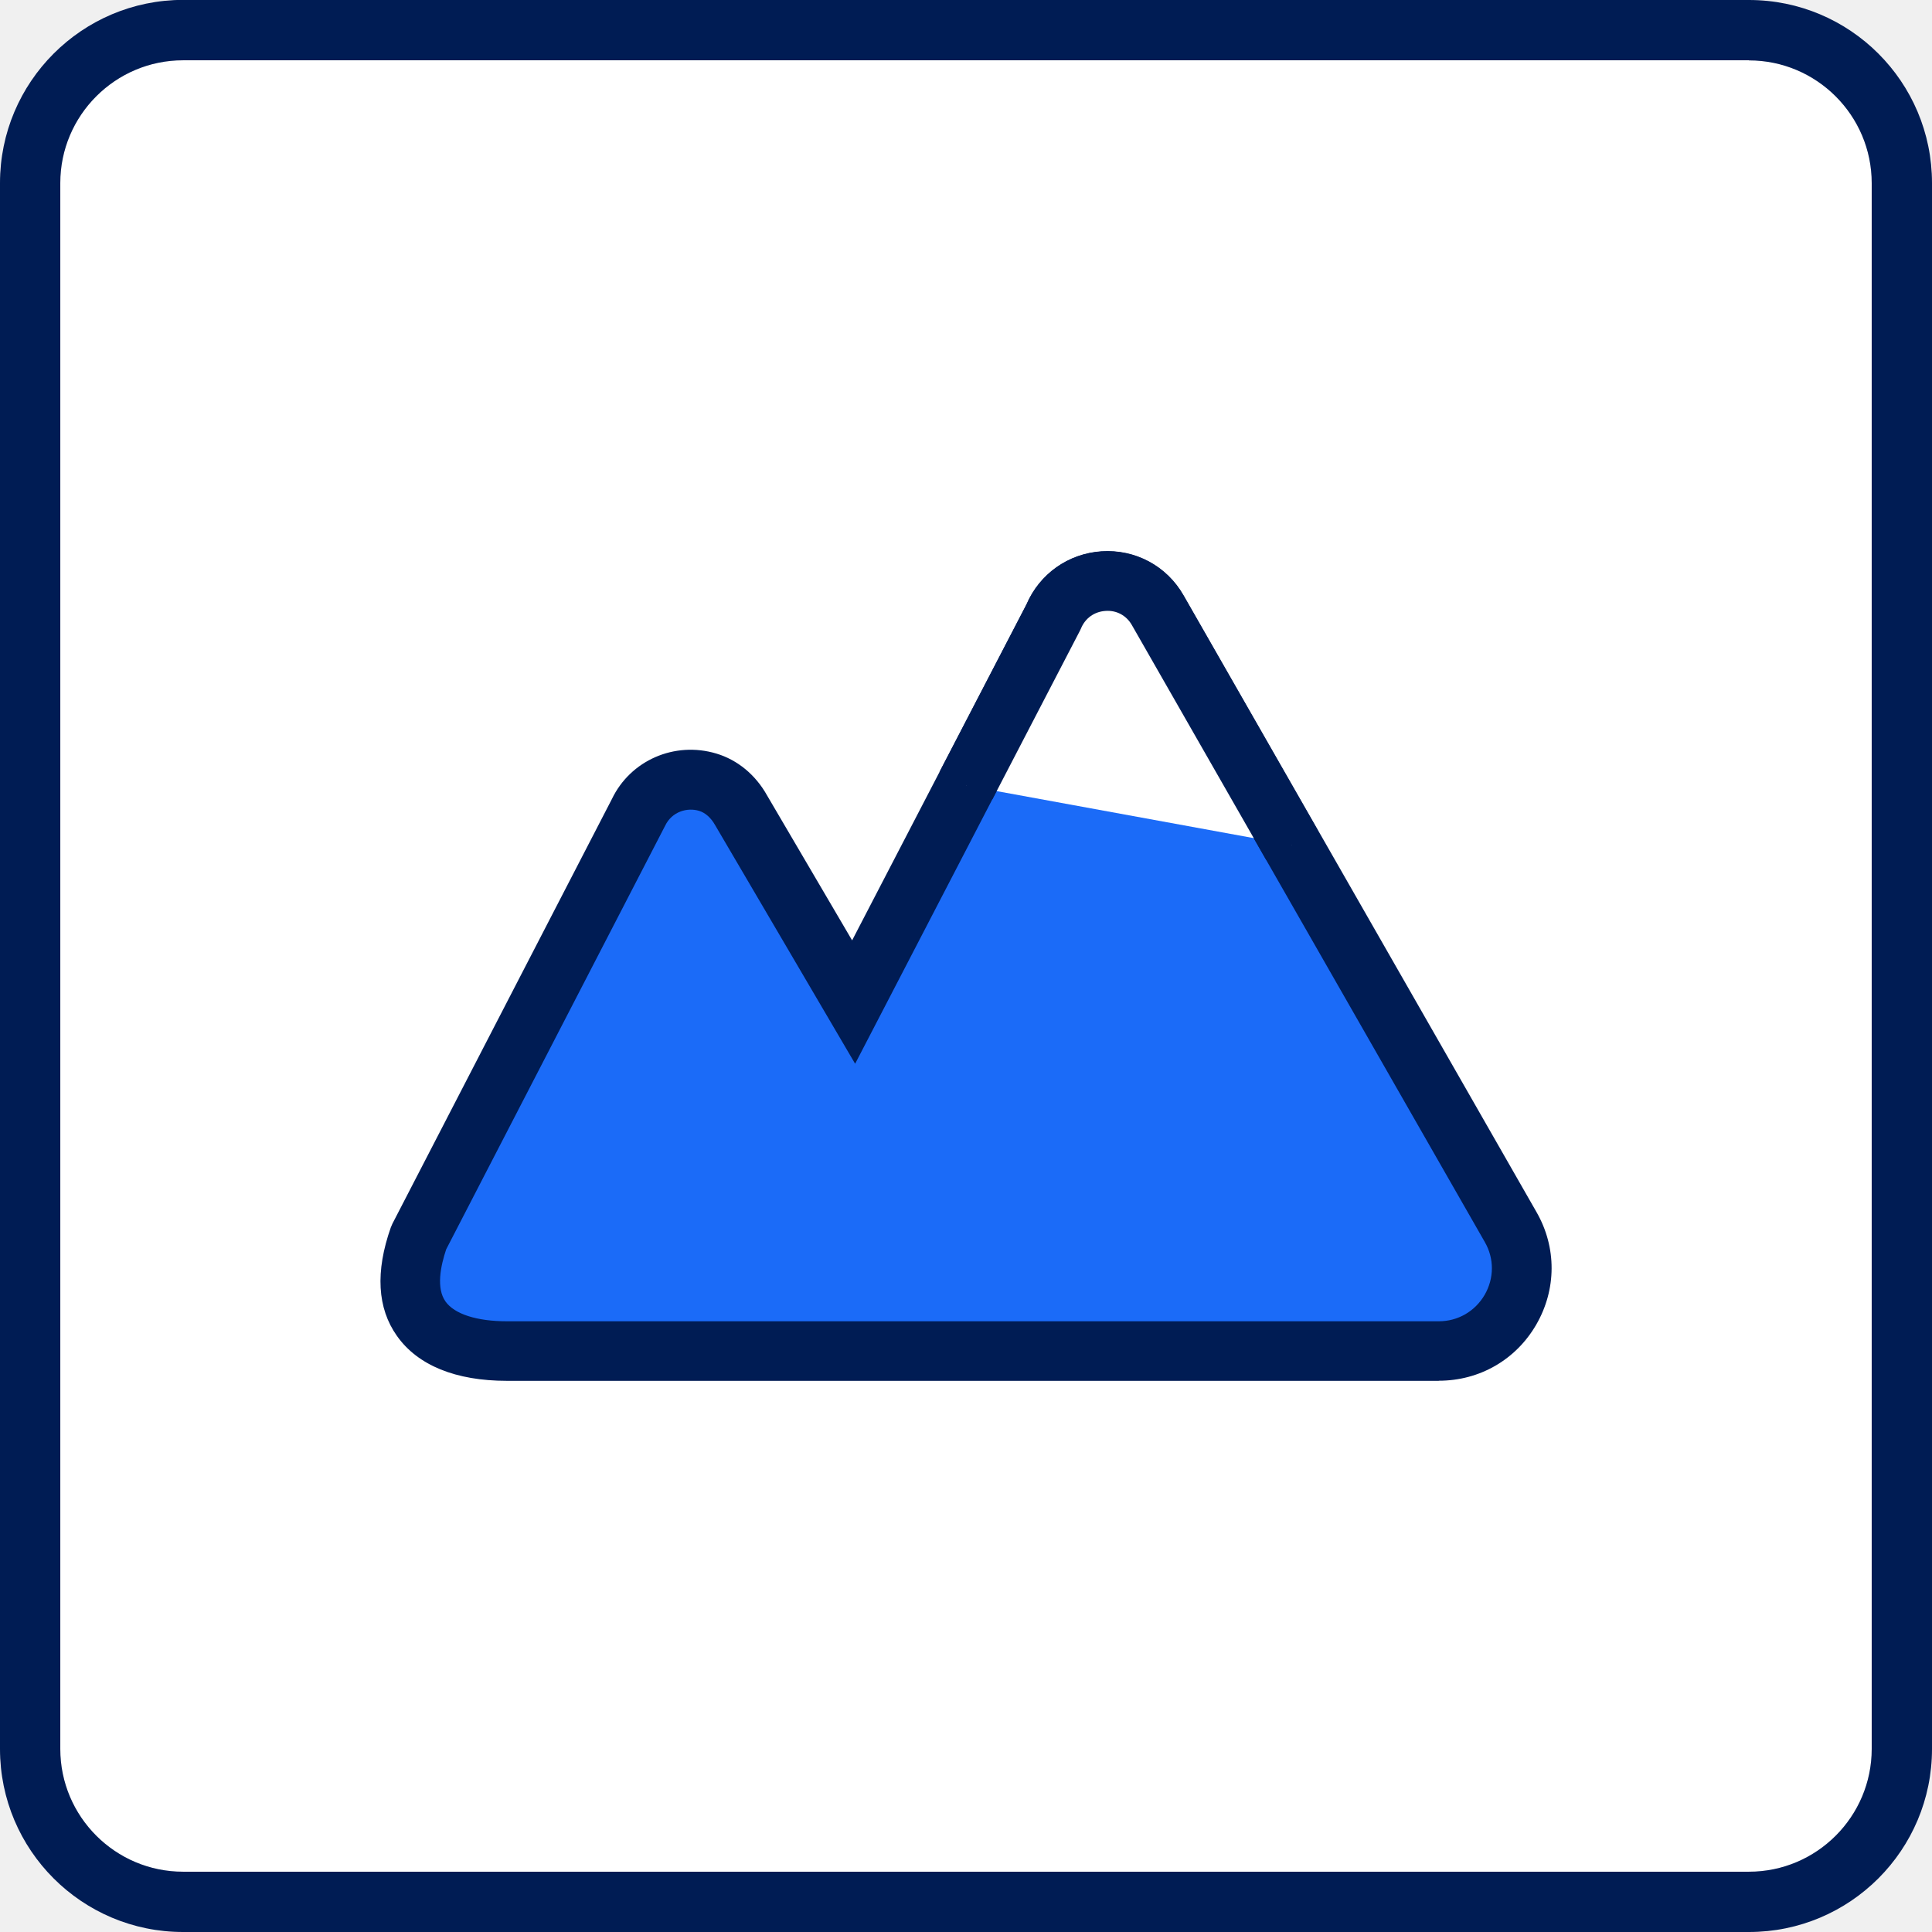
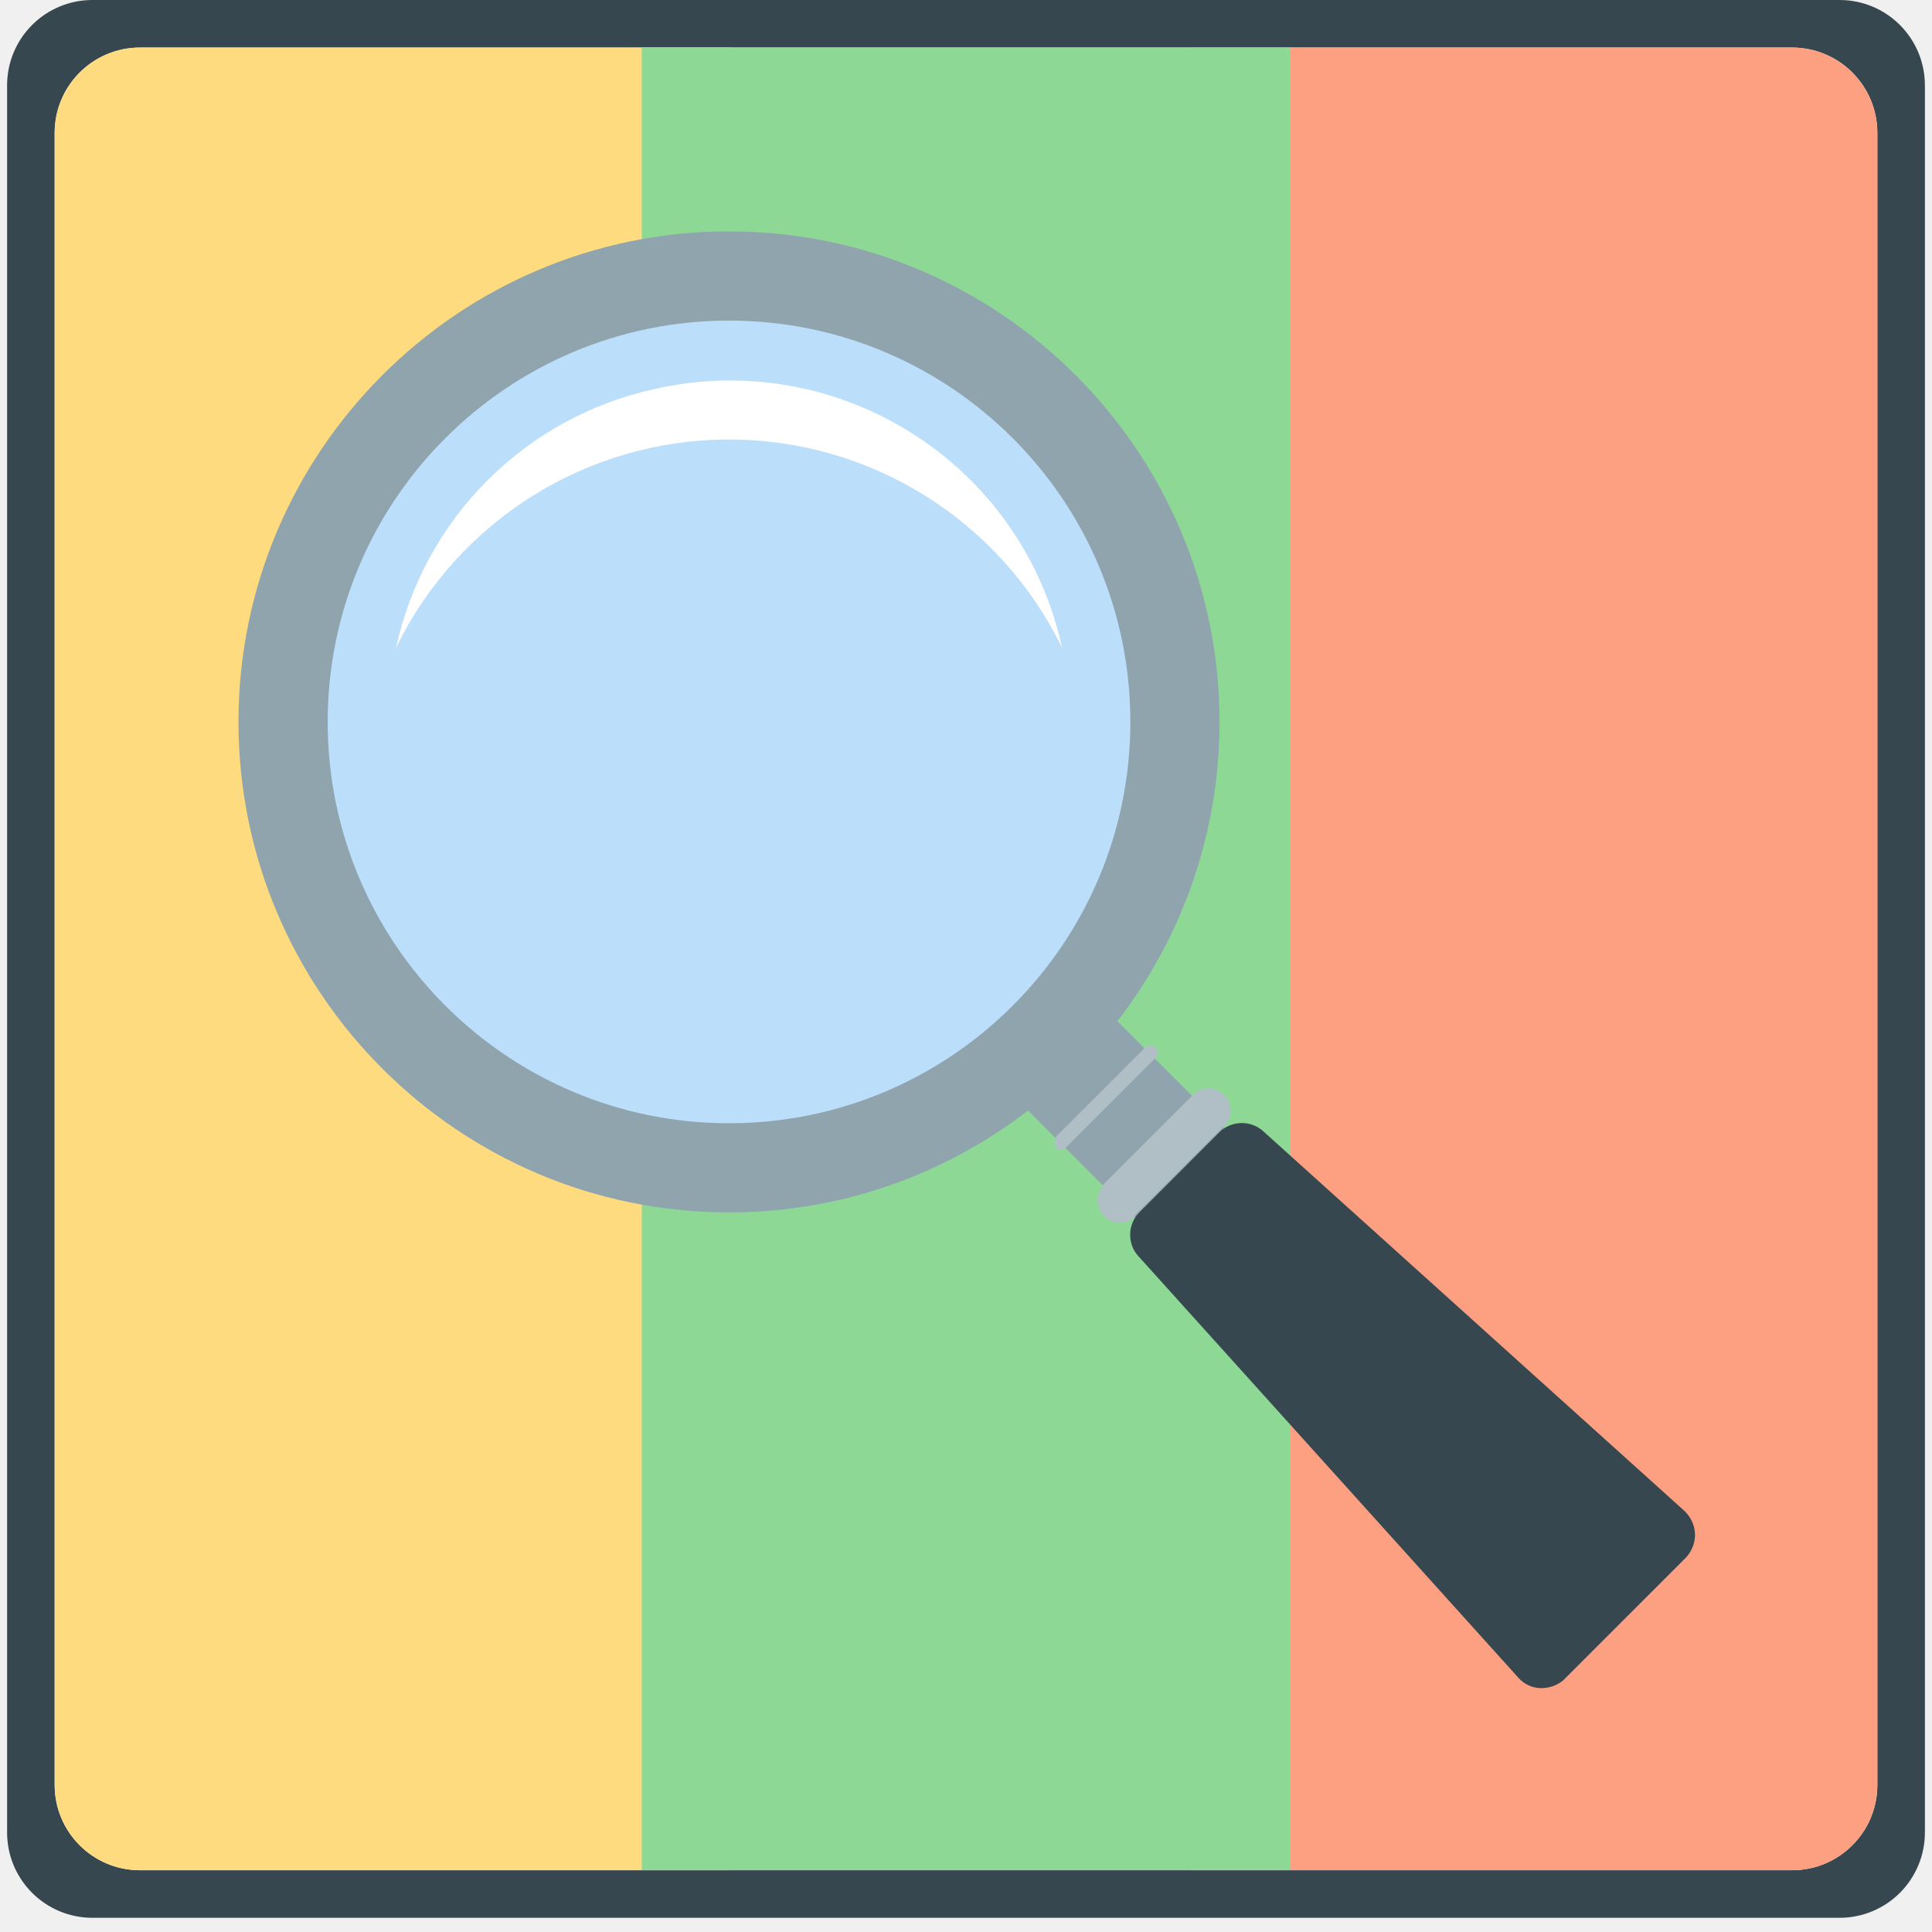
- <svg xmlns="http://www.w3.org/2000/svg" id="a" viewBox="0 0 179.75 179.75">
+ <svg xmlns="http://www.w3.org/2000/svg" width="180" zoomAndPan="magnify" viewBox="0 0 135 135" height="180" preserveAspectRatio="xMidYMid meet" version="1.0">
  <defs>
-     <style>.b{fill:#fff;}.c{fill:#1b6bf8;}.d{fill:#001c54;}</style>
+     <clipPath id="9db3ccf0aa">
+       <path d="M 0.496 0 L 134.504 0 L 134.504 134.008 L 0.496 134.008 Z M 0.496 0 " clip-rule="nonzero" />
+     </clipPath>
+     <clipPath id="65bbda4a07">
+       <path d="M 6.453 0 L 128.547 0 C 130.129 0 131.641 0.629 132.758 1.746 C 133.875 2.863 134.504 4.375 134.504 5.957 L 134.504 128.051 C 134.504 129.633 133.875 131.145 132.758 132.262 C 131.641 133.379 130.129 134.008 128.547 134.008 L 6.453 134.008 C 4.871 134.008 3.359 133.379 2.242 132.262 C 1.125 131.145 0.496 129.633 0.496 128.051 L 0.496 5.957 C 0.496 4.375 1.125 2.863 2.242 1.746 C 3.359 0.629 4.871 0 6.453 0 Z M 6.453 0 " clip-rule="nonzero" />
+     </clipPath>
+     <clipPath id="ccadc88168">
+       <path d="M 3.82 3.324 L 131.18 3.324 L 131.18 130.684 L 3.82 130.684 Z M 3.82 3.324 " clip-rule="nonzero" />
+     </clipPath>
+     <clipPath id="3e194cb73c">
+       <path d="M 9.777 3.324 L 125.223 3.324 C 128.512 3.324 131.18 5.992 131.18 9.281 L 131.18 124.727 C 131.18 128.016 128.512 130.684 125.223 130.684 L 9.777 130.684 C 6.488 130.684 3.82 128.016 3.82 124.727 L 3.82 9.281 C 3.82 5.992 6.488 3.324 9.777 3.324 Z M 9.777 3.324 " clip-rule="nonzero" />
+     </clipPath>
+     <clipPath id="cfec9fd888">
+       <path d="M 3.82 3.324 L 56.691 3.324 L 56.691 130.684 L 3.82 130.684 Z M 3.82 3.324 " clip-rule="nonzero" />
+     </clipPath>
+     <clipPath id="cdac396628">
+       <path d="M 9.777 3.324 L 50.734 3.324 C 54.023 3.324 56.691 5.992 56.691 9.281 L 56.691 124.727 C 56.691 128.016 54.023 130.684 50.734 130.684 L 9.777 130.684 C 6.488 130.684 3.82 128.016 3.82 124.727 L 3.82 9.281 C 3.82 5.992 6.488 3.324 9.777 3.324 Z M 9.777 3.324 " clip-rule="nonzero" />
+     </clipPath>
+     <clipPath id="78e301e00f">
+       <path d="M 77.32 3.324 L 131.18 3.324 L 131.18 130.684 L 77.32 130.684 Z M 77.32 3.324 " clip-rule="nonzero" />
+     </clipPath>
+     <clipPath id="855f5ee027">
+       <path d="M 83.277 3.324 L 125.223 3.324 C 128.512 3.324 131.18 5.992 131.18 9.281 L 131.18 124.727 C 131.18 128.016 128.512 130.684 125.223 130.684 L 83.277 130.684 C 79.988 130.684 77.32 128.016 77.32 124.727 L 77.32 9.281 C 77.32 5.992 79.988 3.324 83.277 3.324 Z M 83.277 3.324 " clip-rule="nonzero" />
+     </clipPath>
+     <clipPath id="461e20b04a">
+       <path d="M 44.844 3.324 L 90.156 3.324 L 90.156 130.684 L 44.844 130.684 Z M 44.844 3.324 " clip-rule="nonzero" />
+     </clipPath>
+     <clipPath id="ffa9bd17fa">
+       <path d="M 16.664 16.168 L 86 16.168 L 86 85 L 16.664 85 Z M 16.664 16.168 " clip-rule="nonzero" />
+     </clipPath>
+     <clipPath id="761c617c8d">
+       <path d="M 78 78 L 118.66 78 L 118.66 118 L 78 118 Z M 78 78 " clip-rule="nonzero" />
+     </clipPath>
  </defs>
-   <path class="b" d="M162.72,5.62c6.29,0,11.42,5.12,11.42,11.42V162.72c0,6.29-5.12,11.42-11.42,11.42H17.03c-6.29,0-11.42-5.12-11.42-11.42V17.03c0-6.29,5.12-11.42,11.42-11.42H162.72" />
-   <g>
-     <g>
-       <path class="c" d="M140.55,114.17l-32.84-57.39c-2.24-3.91-8-3.53-9.71,.64l-18.58,35.8-10.48-17.86c-.68-1.22-1.76-2.2-3.1-2.6-2.42-.73-5.24,.3-6.46,2.85l-20.42,39.51c-2.93,8.32,2.75,10.58,8.19,10.58h86.7c5.92,0,9.62-6.39,6.69-11.53Z" />
-       <path class="d" d="M133.86,128.47H47.16c-4.76,0-8.3-1.44-10.23-4.18-1.83-2.58-2.02-5.98-.57-10.09l.15-.35,20.42-39.51c1.72-3.59,5.82-5.4,9.72-4.23,1.97,.59,3.65,1.98,4.72,3.9l7.91,13.48,16.22-31.25c1.22-2.85,3.88-4.74,6.98-4.95,3.15-.21,6.08,1.36,7.64,4.1l32.84,57.39c1.88,3.28,1.86,7.19-.03,10.46-1.89,3.27-5.28,5.22-9.06,5.22Zm-92.34-12.26c-.53,1.58-.95,3.64-.07,4.88,.83,1.17,2.91,1.84,5.71,1.84h86.7c1.78,0,3.37-.92,4.27-2.46,.89-1.54,.9-3.38,.01-4.92l-32.84-57.39c-.51-.9-1.43-1.4-2.47-1.32-1.03,.07-1.88,.68-2.27,1.64l-.11,.23-20.89,40.26-13.02-22.19c-.39-.7-.93-1.17-1.5-1.34-1.08-.33-2.52,.05-3.16,1.39l-20.37,39.41Z" />
-     </g>
-     <g>
-       <path class="b" d="M120.21,78.63l-12.5-21.85c-2.24-3.91-8-3.53-9.71,.64l-8.13,15.66" />
-       <path class="d" d="M117.81,80.01l-12.5-21.85c-.51-.9-1.43-1.4-2.47-1.32-1.03,.07-1.88,.68-2.27,1.64l-.11,.23-8.13,15.66-4.92-2.55,8.08-15.56c1.22-2.85,3.88-4.74,6.98-4.95,3.15-.21,6.08,1.36,7.64,4.1l12.5,21.85-4.81,2.75Z" />
+   <g clip-path="url(#9db3ccf0aa)">
+     <g clip-path="url(#65bbda4a07)">
+       <path fill="#37474f" d="M 0.496 0 L 134.504 0 L 134.504 134.008 L 0.496 134.008 Z M 0.496 0 " fill-opacity="1" fill-rule="nonzero" />
    </g>
  </g>
-   <path class="d" d="M162.72,5.62c6.29,0,11.42,5.12,11.42,11.42V162.72c0,6.29-5.12,11.42-11.42,11.42H17.03c-6.29,0-11.42-5.12-11.42-11.42V17.03c0-6.29,5.12-11.42,11.42-11.42H162.72m0-5.62H17.03C7.63,0,0,7.63,0,17.03V162.72c0,9.41,7.63,17.03,17.03,17.03H162.72c9.41,0,17.03-7.63,17.03-17.03V17.03c0-9.41-7.63-17.03-17.03-17.03h0Z" />
+   <g clip-path="url(#ccadc88168)">
+     <g clip-path="url(#3e194cb73c)">
+       <path fill="#ffffff" d="M 3.82 3.324 L 131.18 3.324 L 131.18 130.684 L 3.82 130.684 Z M 3.82 3.324 " fill-opacity="1" fill-rule="nonzero" />
+     </g>
+   </g>
+   <g clip-path="url(#cfec9fd888)">
+     <g clip-path="url(#cdac396628)">
+       <path fill="#ffdb80" d="M 3.82 3.324 L 56.691 3.324 L 56.691 130.684 L 3.82 130.684 Z M 3.82 3.324 " fill-opacity="1" fill-rule="nonzero" />
+     </g>
+   </g>
+   <g clip-path="url(#78e301e00f)">
+     <g clip-path="url(#855f5ee027)">
+       <path fill="#fda082" d="M 77.32 3.324 L 131.18 3.324 L 131.18 130.684 L 77.32 130.684 Z M 77.32 3.324 " fill-opacity="1" fill-rule="nonzero" />
+     </g>
+   </g>
+   <g clip-path="url(#461e20b04a)">
+     <path fill="#8ed896" d="M 44.844 3.324 L 90.156 3.324 L 90.156 130.684 L 44.844 130.684 Z M 44.844 3.324 " fill-opacity="1" fill-rule="nonzero" />
+   </g>
+   <path fill="#90a4ae" d="M 68.301 74.066 L 74.547 67.824 L 88.719 81.996 L 82.477 88.238 Z M 68.301 74.066 " fill-opacity="1" fill-rule="nonzero" />
+   <path fill="#bbdefb" d="M 80.543 50.445 C 80.543 51.414 80.496 52.383 80.398 53.348 C 80.305 54.312 80.164 55.27 79.973 56.219 C 79.785 57.172 79.551 58.109 79.27 59.039 C 78.984 59.965 78.66 60.875 78.289 61.773 C 77.918 62.668 77.504 63.543 77.047 64.398 C 76.59 65.254 76.094 66.086 75.555 66.891 C 75.016 67.695 74.438 68.473 73.824 69.223 C 73.207 69.973 72.559 70.691 71.871 71.375 C 71.188 72.062 70.469 72.711 69.719 73.328 C 68.969 73.941 68.191 74.52 67.387 75.059 C 66.582 75.598 65.75 76.094 64.895 76.551 C 64.039 77.008 63.164 77.422 62.27 77.793 C 61.375 78.164 60.461 78.488 59.535 78.77 C 58.605 79.055 57.668 79.289 56.715 79.477 C 55.766 79.668 54.809 79.809 53.844 79.902 C 52.879 80 51.91 80.047 50.941 80.047 C 49.973 80.047 49.004 80 48.039 79.902 C 47.074 79.809 46.117 79.668 45.168 79.477 C 44.215 79.289 43.277 79.055 42.348 78.77 C 41.422 78.488 40.508 78.164 39.613 77.793 C 38.719 77.422 37.844 77.008 36.988 76.551 C 36.133 76.094 35.301 75.598 34.496 75.059 C 33.688 74.52 32.91 73.941 32.164 73.328 C 31.414 72.711 30.695 72.062 30.012 71.375 C 29.324 70.691 28.676 69.973 28.059 69.223 C 27.445 68.473 26.867 67.695 26.328 66.891 C 25.789 66.086 25.293 65.254 24.836 64.398 C 24.379 63.543 23.965 62.668 23.594 61.773 C 23.223 60.875 22.895 59.965 22.613 59.039 C 22.332 58.109 22.098 57.172 21.91 56.219 C 21.719 55.27 21.578 54.312 21.48 53.348 C 21.387 52.383 21.34 51.414 21.34 50.445 C 21.34 49.477 21.387 48.508 21.48 47.543 C 21.578 46.578 21.719 45.621 21.91 44.668 C 22.098 43.719 22.332 42.781 22.613 41.852 C 22.895 40.926 23.223 40.012 23.594 39.117 C 23.965 38.223 24.379 37.348 24.836 36.492 C 25.293 35.637 25.789 34.805 26.328 34 C 26.867 33.191 27.445 32.414 28.059 31.664 C 28.676 30.918 29.324 30.199 30.012 29.512 C 30.695 28.828 31.414 28.176 32.164 27.562 C 32.91 26.949 33.688 26.371 34.496 25.832 C 35.301 25.293 36.133 24.797 36.988 24.34 C 37.844 23.883 38.719 23.469 39.613 23.098 C 40.508 22.727 41.422 22.398 42.348 22.117 C 43.277 21.836 44.215 21.602 45.168 21.414 C 46.117 21.223 47.074 21.082 48.039 20.984 C 49.004 20.891 49.973 20.844 50.941 20.844 C 51.91 20.844 52.879 20.891 53.844 20.984 C 54.809 21.082 55.766 21.223 56.715 21.414 C 57.668 21.602 58.605 21.836 59.535 22.117 C 60.461 22.398 61.375 22.727 62.27 23.098 C 63.164 23.469 64.039 23.883 64.895 24.34 C 65.75 24.797 66.582 25.293 67.387 25.832 C 68.191 26.371 68.969 26.949 69.719 27.562 C 70.469 28.176 71.188 28.828 71.871 29.512 C 72.559 30.199 73.207 30.918 73.824 31.664 C 74.438 32.414 75.016 33.191 75.555 34 C 76.094 34.805 76.59 35.637 77.047 36.492 C 77.504 37.348 77.918 38.223 78.289 39.117 C 78.66 40.012 78.984 40.926 79.27 41.852 C 79.551 42.781 79.785 43.719 79.973 44.668 C 80.164 45.621 80.305 46.578 80.398 47.543 C 80.496 48.508 80.543 49.477 80.543 50.445 Z M 80.543 50.445 " fill-opacity="1" fill-rule="nonzero" />
+   <path fill="#ffffff" d="M 50.941 30.711 C 60.809 30.711 69.844 36.32 74.207 45.25 C 71.402 32.371 58.629 24.27 45.746 27.18 C 36.711 29.152 29.648 36.215 27.676 45.25 C 32.039 36.32 41.074 30.711 50.941 30.711 Z M 50.941 30.711 " fill-opacity="1" fill-rule="nonzero" />
+   <g clip-path="url(#ffa9bd17fa)">
+     <path fill="#90a4ae" d="M 50.941 84.719 C 32.039 84.719 16.664 69.348 16.664 50.445 C 16.664 31.543 32.039 16.168 50.941 16.168 C 69.844 16.168 85.215 31.543 85.215 50.445 C 85.215 69.348 69.844 84.719 50.941 84.719 Z M 50.941 22.402 C 35.465 22.402 22.898 34.969 22.898 50.445 C 22.898 65.922 35.465 78.488 50.941 78.488 C 66.418 78.488 78.984 65.922 78.984 50.445 C 78.984 34.969 66.418 22.402 50.941 22.402 Z M 50.941 22.402 " fill-opacity="1" fill-rule="nonzero" />
+   </g>
+   <g clip-path="url(#761c617c8d)">
+     <path fill="#37474f" d="M 117.727 105.598 L 88.227 79.008 C 87.398 78.281 86.047 78.281 85.215 79.109 L 79.609 84.719 C 78.777 85.551 78.777 86.902 79.504 87.73 L 106.094 117.23 C 106.922 118.164 108.273 118.164 109.207 117.438 C 109.207 117.438 109.312 117.332 109.312 117.332 L 117.828 108.816 C 118.66 107.883 118.66 106.531 117.727 105.598 C 117.828 105.699 117.727 105.598 117.727 105.598 Z M 117.727 105.598 " fill-opacity="1" fill-rule="nonzero" />
+   </g>
+   <path fill="#b0bec5" d="M 74.207 80.359 C 73.895 80.359 73.688 80.148 73.688 79.84 C 73.688 79.734 73.793 79.527 73.793 79.422 L 80.023 73.191 C 80.23 72.984 80.543 72.984 80.75 73.191 C 80.957 73.398 80.957 73.711 80.75 73.918 L 74.52 80.148 C 74.414 80.254 74.309 80.359 74.207 80.359 Z M 74.207 80.359 " fill-opacity="1" fill-rule="nonzero" />
+   <path fill="#b0bec5" d="M 78.258 85.445 C 77.426 85.445 76.699 84.719 76.699 83.891 C 76.699 83.473 76.906 83.059 77.113 82.746 L 83.348 76.516 C 83.969 75.891 84.906 75.891 85.527 76.516 C 86.152 77.137 86.152 78.074 85.527 78.695 L 79.297 84.926 C 79.09 85.344 78.672 85.445 78.258 85.445 Z M 78.258 85.445 " fill-opacity="1" fill-rule="nonzero" />
</svg>
